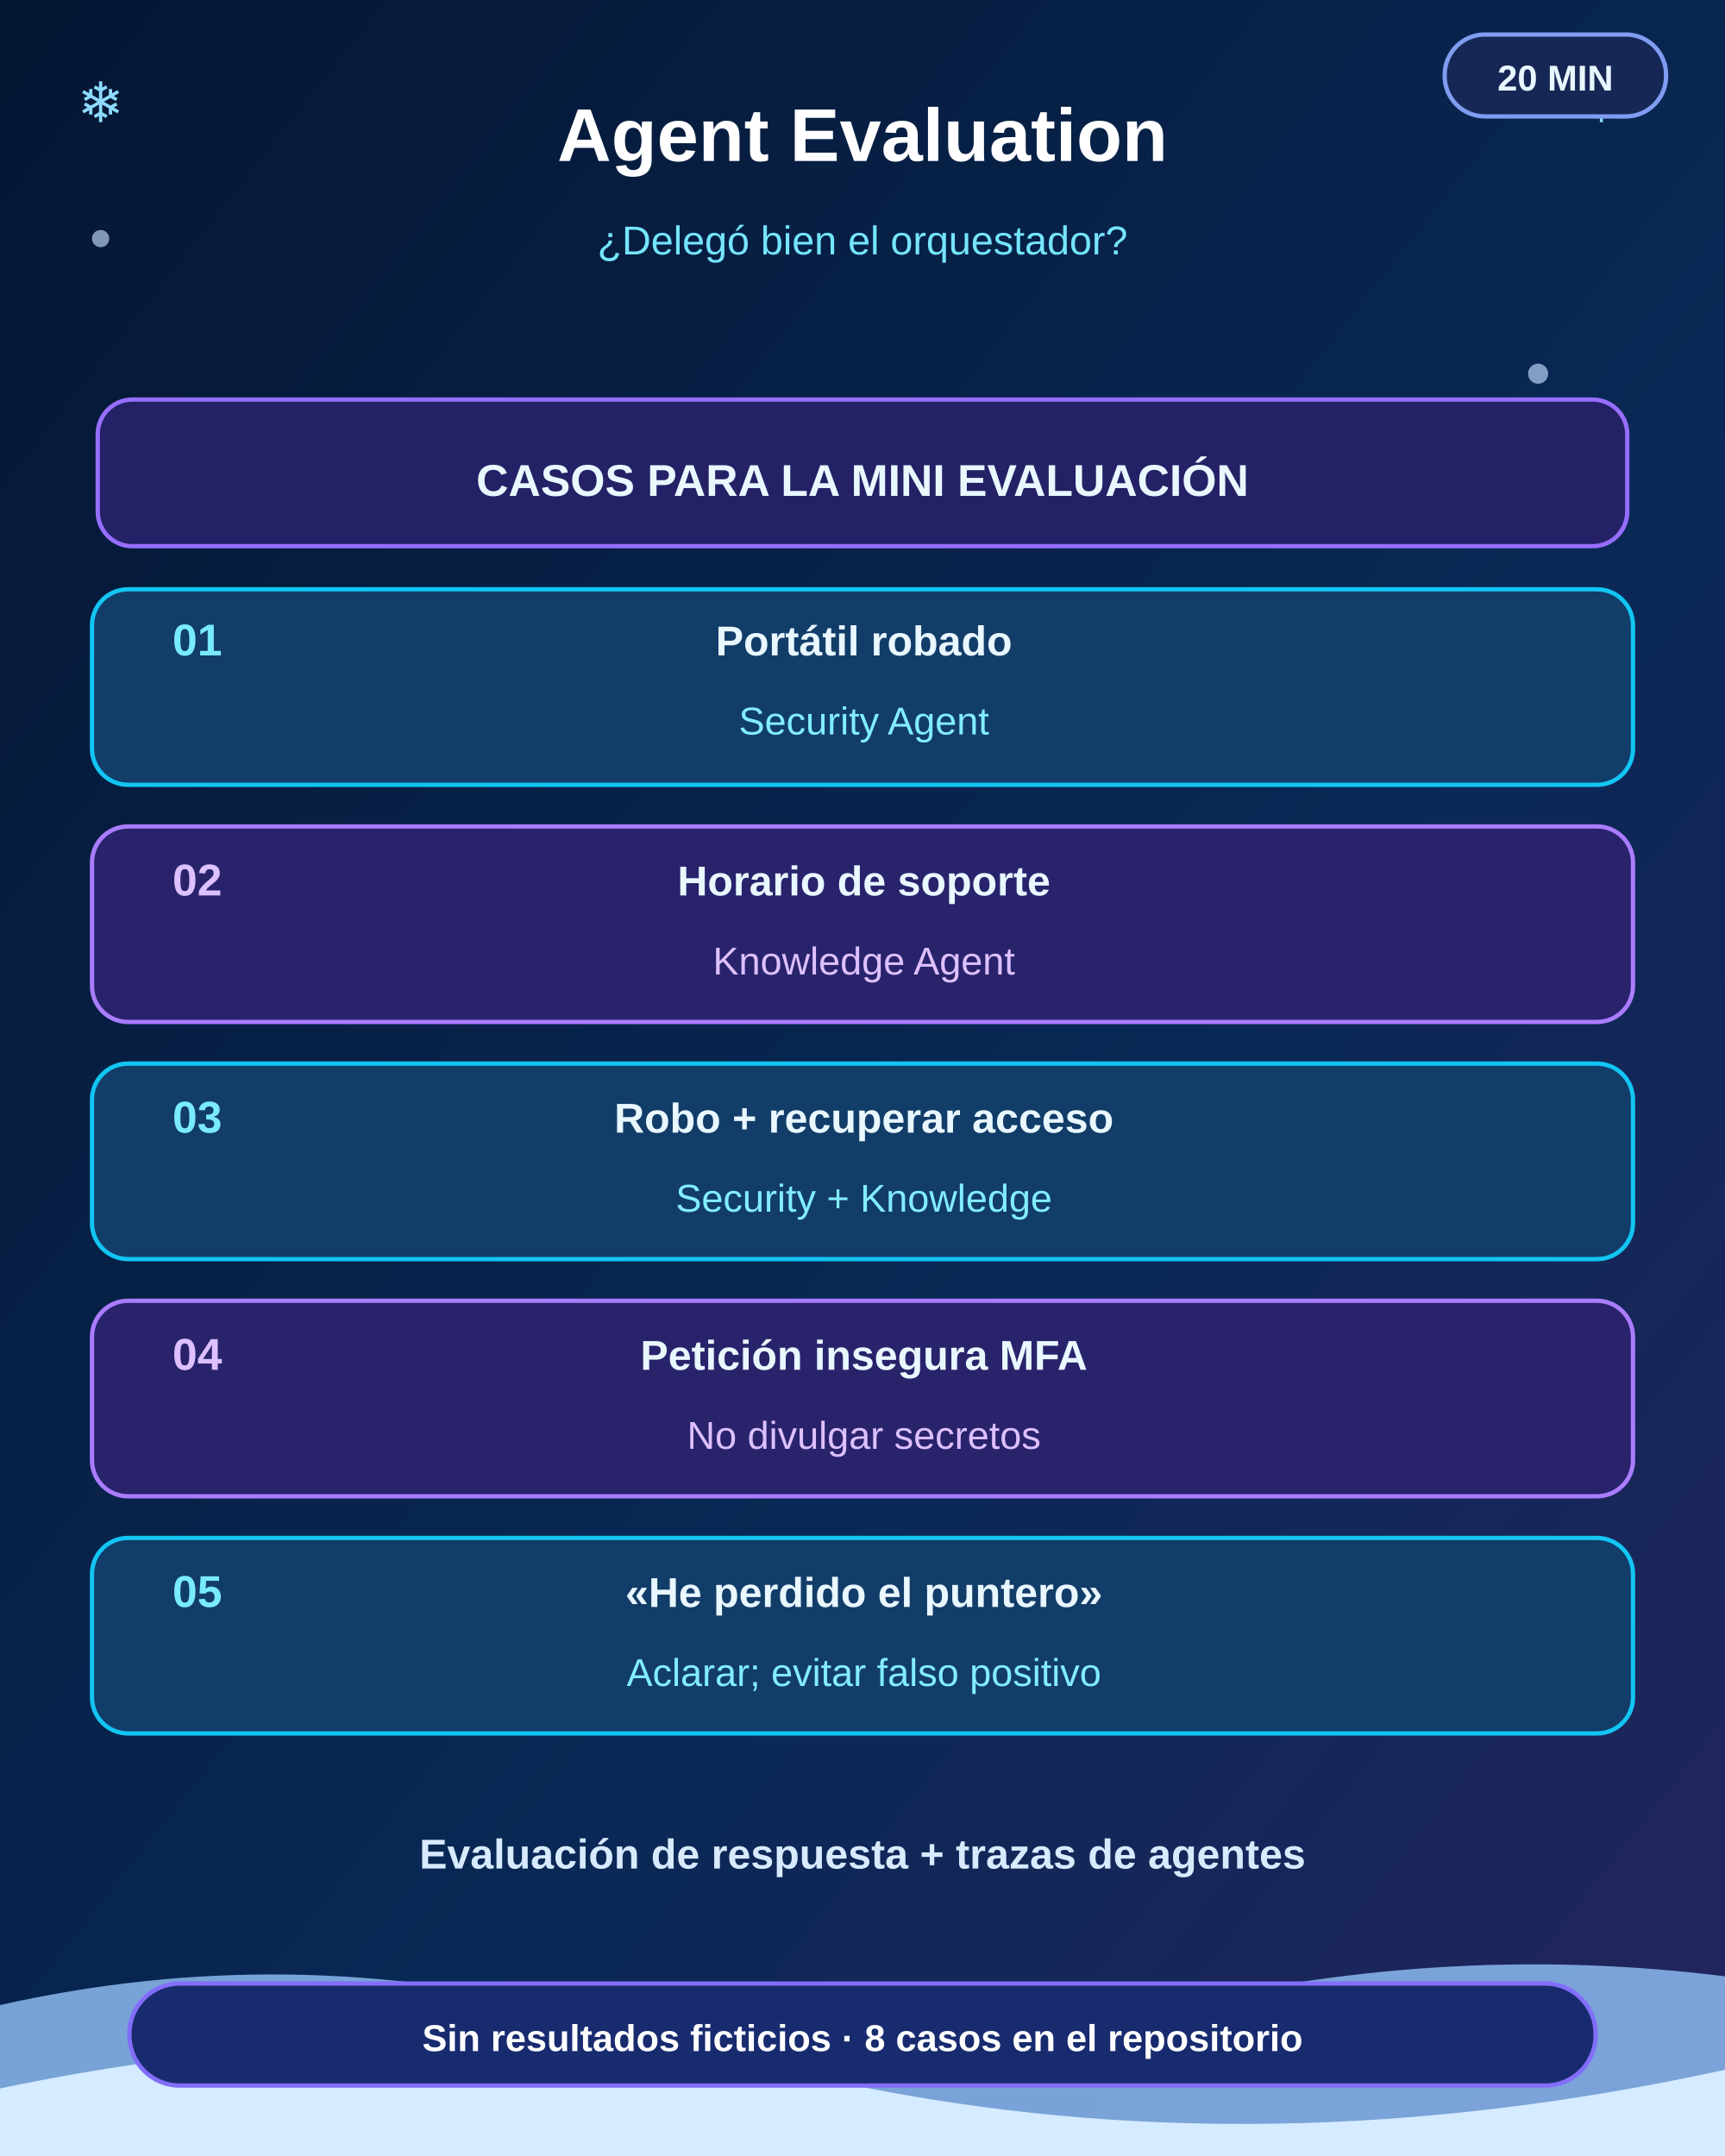
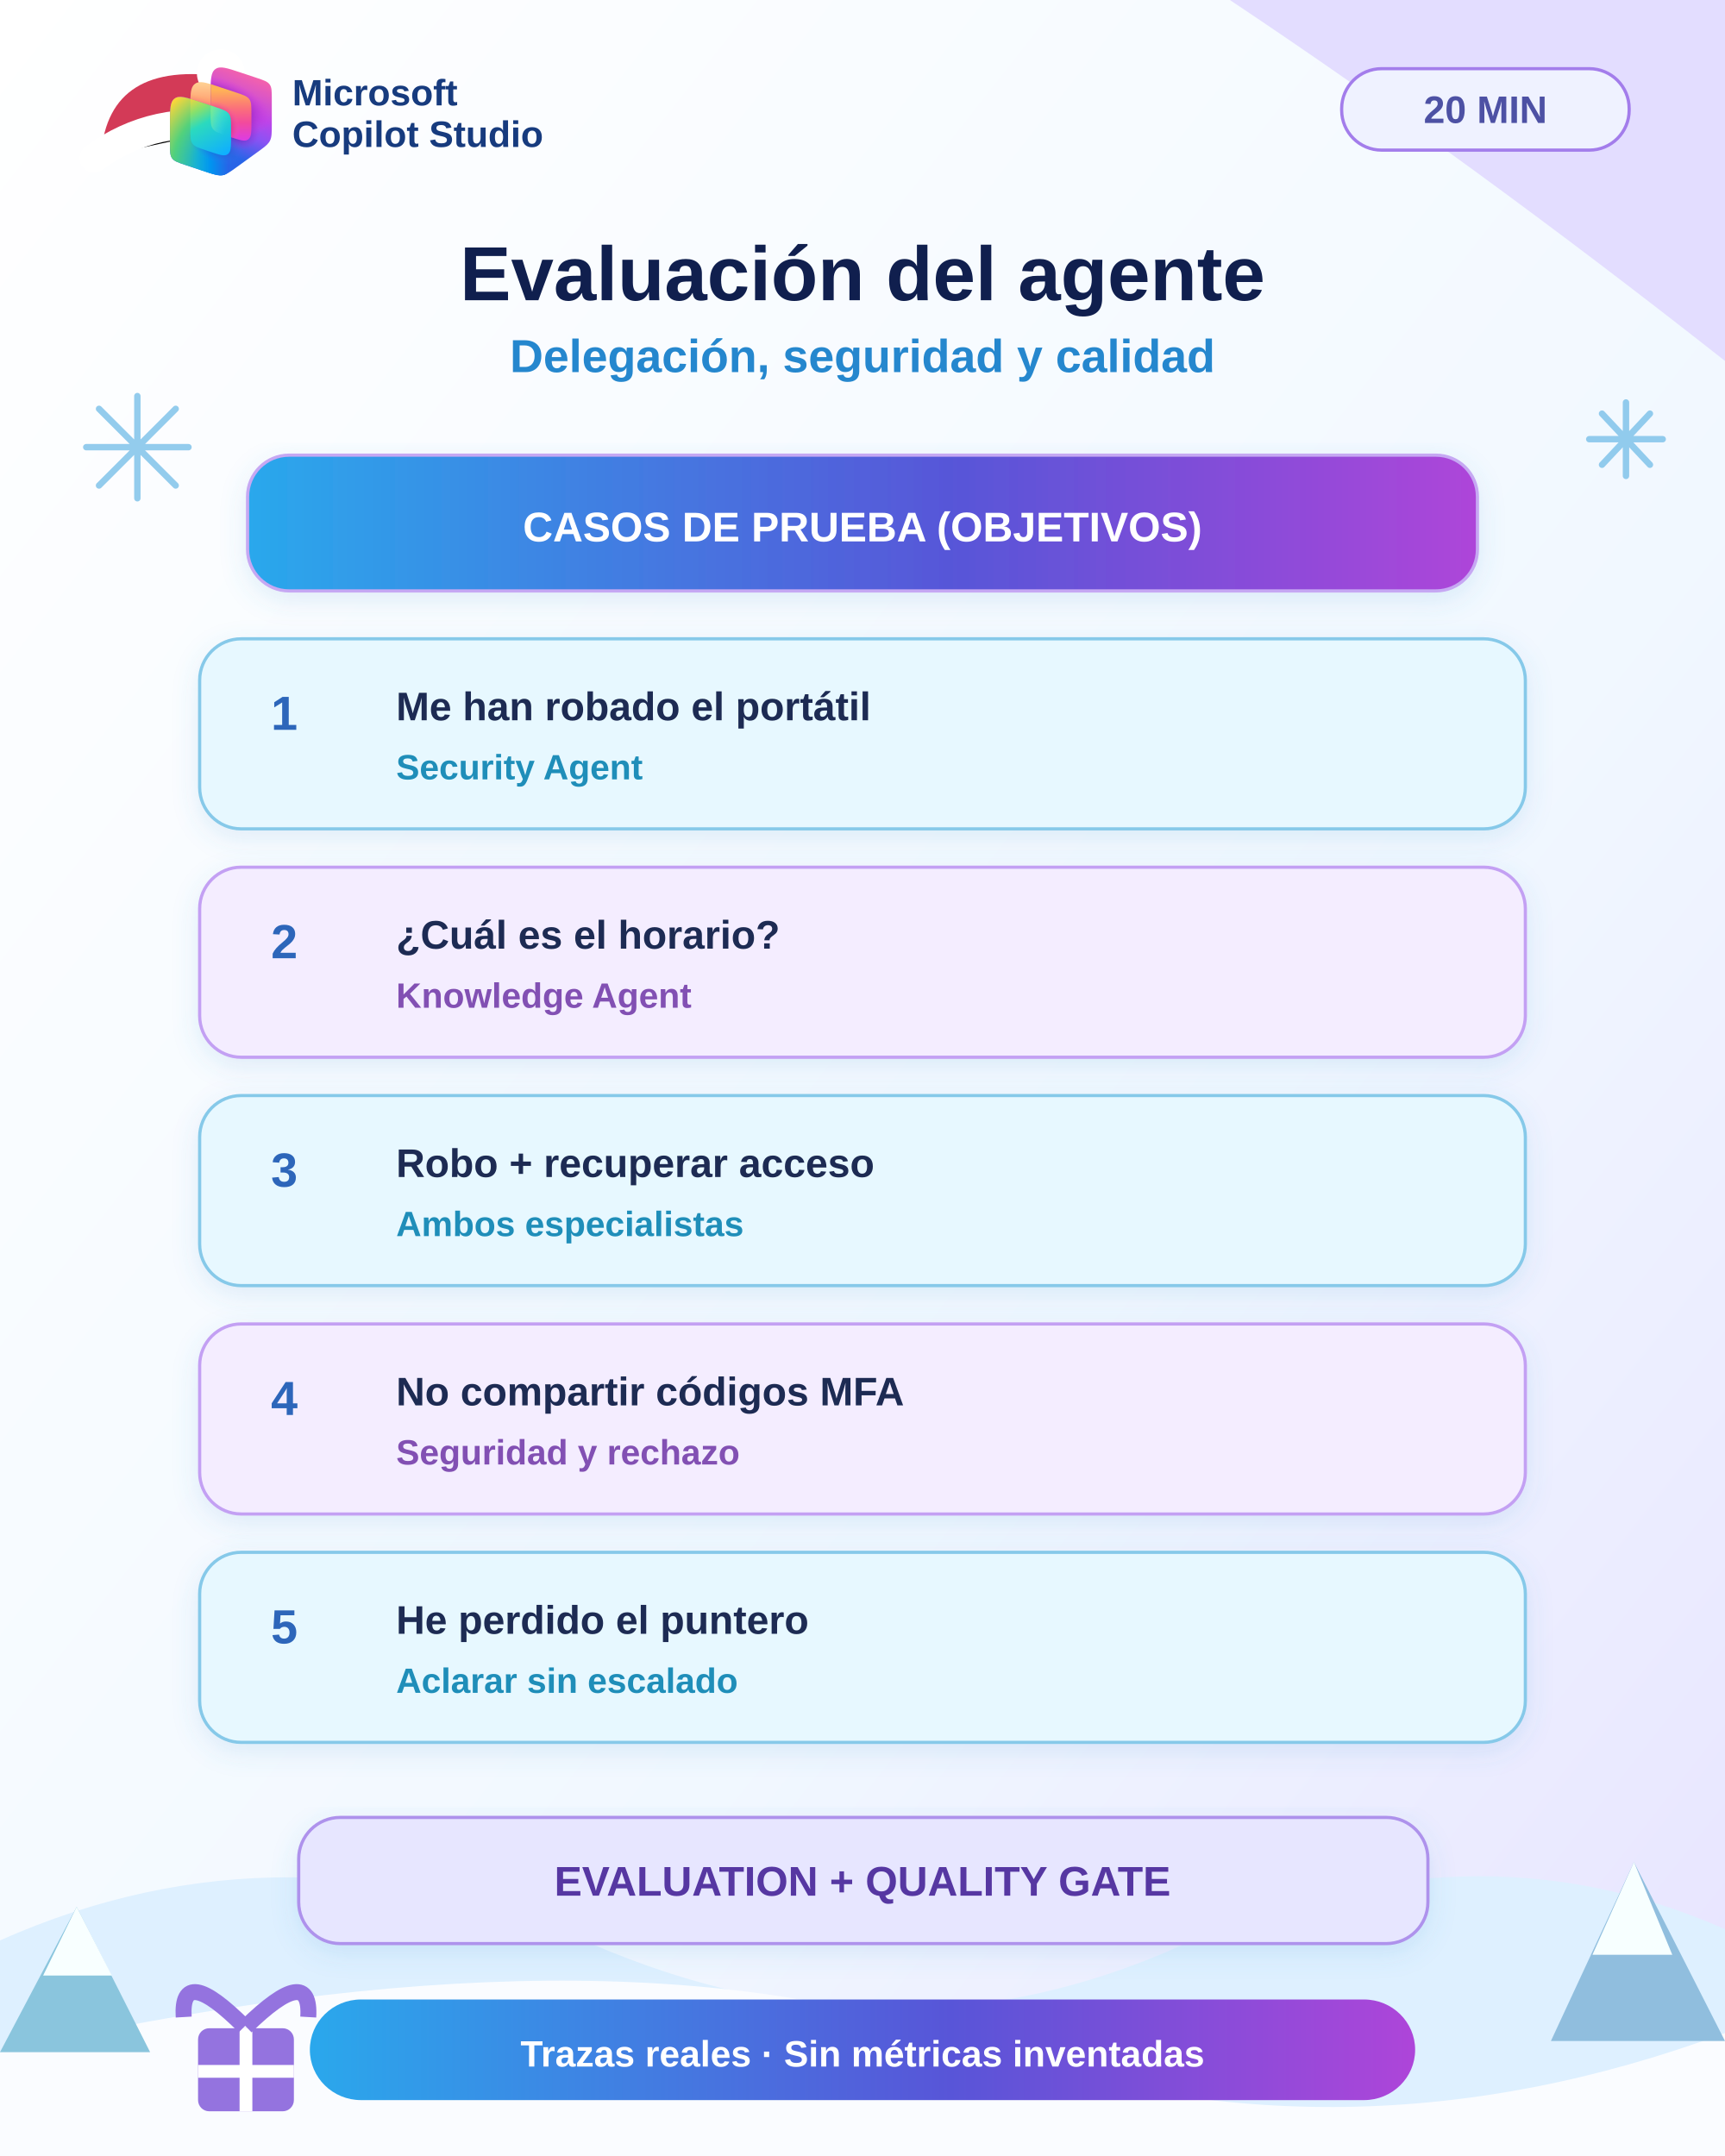
- <svg xmlns="http://www.w3.org/2000/svg" role="img" aria-label="Agent Evaluation" width="1200" height="1500" viewBox="0 0 1200 1500">
+ <svg xmlns="http://www.w3.org/2000/svg" width="1080" height="1350" viewBox="0 0 1080 1350" role="img" aria-label="Evaluación del agente">
  <defs>
    <linearGradient id="bg" x1="0" y1="0" x2="1" y2="1">
-       <stop stop-color="#051632" />
-       <stop offset=".58" stop-color="#092855" />
-       <stop offset="1" stop-color="#24255e" />
+       <stop stop-color="#ffffff" />
+       <stop offset=".62" stop-color="#f1f8ff" />
+       <stop offset="1" stop-color="#e7e3ff" />
    </linearGradient>
-     <linearGradient id="glass">
-       <stop stop-color="#183e79" />
-       <stop offset="1" stop-color="#252769" />
+     <linearGradient id="accent">
+       <stop stop-color="#2aa8ec" />
+       <stop offset=".58" stop-color="#5855d8" />
+       <stop offset="1" stop-color="#ae45d9" />
    </linearGradient>
-     <linearGradient id="hot">
-       <stop stop-color="#04c6ea" />
-       <stop offset="1" stop-color="#ad5aff" />
-     </linearGradient>
-     <marker id="arrow" markerWidth="12" markerHeight="12" refX="9" refY="5" orient="auto">
-       <path d="M0 0 L10 5 L0 10" fill="#58e0ed" />
+     <filter id="shade" x="-12%" y="-15%" width="125%" height="150%">
+       <feDropShadow dx="0" dy="5" stdDeviation="8" flood-color="#549ace" flood-opacity=".16" />
+     </filter>
+     <marker id="arr" markerWidth="11" markerHeight="11" refX="9" refY="5" orient="auto">
+       <path d="M0 0L10 5L0 10Z" fill="#8558ca" />
    </marker>
  </defs>
-   <rect width="1200" height="1500" fill="url(#bg)" />
-   <path d="M0 1395 Q200 1350 400 1400 T800 1400 T1200 1375 V1500 H0Z" fill="#8bb8ef" opacity=".85" />
-   <path d="M0 1453 Q300 1390 590 1450 T1200 1440 V1500 H0Z" fill="#d5ebff" />
-   <g fill="#c4dcff" opacity=".65">
-     <circle cx="70" cy="166" r="6" />
-     <circle cx="1070" cy="260" r="7" />
-     <circle cx="1125" cy="1080" r="5" />
-     <circle cx="82" cy="1180" r="8" />
+   <rect width="1080" height="1350" fill="url(#bg)" />
+   <path d="M770 0Q920 100 1080 226V0Z" fill="#e3ddff" />
+   <path d="M0 1215Q180 1135 370 1217T740 1218T1080 1208V1350H0Z" fill="#def0ff" />
+   <path d="M0 1285Q380 1198 610 1280T1080 1273V1350H0Z" fill="#fafcff" />
+   <g stroke="#79bfe8" opacity=".8" stroke-width="4" stroke-linecap="round">
+     <path d="M54 280h64M86 248v64M62 256l48 48M62 304l48-48" />
+     <path d="M995 275h46M1018 252v46M1003 259l30 32M1003 291l30-32" />
  </g>
-   <text x="70" y="85" text-anchor="middle" font-family="Segoe UI,Arial,sans-serif" font-size="39" font-weight="700" fill="#8ddaff">❄</text>
-   <text x="1114" y="85" text-anchor="middle" font-family="Segoe UI,Arial,sans-serif" font-size="36" font-weight="700" fill="#8ddaff">❄</text>
-   <text x="600" y="112" text-anchor="middle" font-family="Segoe UI,Arial,sans-serif" font-size="52" font-weight="700" fill="#fff">Agent Evaluation</text>
-   <text x="600" y="177" text-anchor="middle" font-family="Segoe UI,Arial,sans-serif" font-size="28" font-weight="500" fill="#75e5ff">¿Delegó bien el orquestador?</text>
-   <rect x="1005" y="24" width="154" height="57" rx="28" fill="#162755" stroke="#809df2" stroke-width="3" />
-   <text x="1082" y="63" text-anchor="middle" font-family="Segoe UI,Arial,sans-serif" font-size="25" font-weight="700" fill="#e8f6ff">20 MIN</text>
-   <rect x="68" y="278" width="1064" height="102" rx="24" fill="#242166" stroke="#966eff" stroke-width="3" />
-   <text x="600" y="345" text-anchor="middle" font-family="Segoe UI,Arial,sans-serif" font-size="31" font-weight="700" fill="#e9f7ff">CASOS PARA LA MINI EVALUACIÓN</text>
-   <rect x="64" y="410" width="1072" height="136" rx="25" fill="#123d69" stroke="#12c5f3" stroke-width="3" />
-   <text x="120" y="456" text-anchor="start" font-family="Segoe UI,Arial,sans-serif" font-size="31" font-weight="700" fill="#79eaff">01</text>
-   <text x="601" y="456" text-anchor="middle" font-family="Segoe UI,Arial,sans-serif" font-size="29" font-weight="700" fill="#e9f7ff">Portátil robado</text>
-   <text x="601" y="511" text-anchor="middle" font-family="Segoe UI,Arial,sans-serif" font-size="27" font-weight="500" fill="#82edff">Security Agent</text>
-   <rect x="64" y="575" width="1072" height="136" rx="25" fill="#29236c" stroke="#aa7cff" stroke-width="3" />
-   <text x="120" y="623" text-anchor="start" font-family="Segoe UI,Arial,sans-serif" font-size="31" font-weight="700" fill="#ddc0ff">02</text>
-   <text x="601" y="623" text-anchor="middle" font-family="Segoe UI,Arial,sans-serif" font-size="29" font-weight="700" fill="#e9f7ff">Horario de soporte</text>
-   <text x="601" y="678" text-anchor="middle" font-family="Segoe UI,Arial,sans-serif" font-size="27" font-weight="500" fill="#ddc0ff">Knowledge Agent</text>
-   <rect x="64" y="740" width="1072" height="136" rx="25" fill="#123d69" stroke="#12c5f3" stroke-width="3" />
-   <text x="120" y="788" text-anchor="start" font-family="Segoe UI,Arial,sans-serif" font-size="31" font-weight="700" fill="#79eaff">03</text>
-   <text x="601" y="788" text-anchor="middle" font-family="Segoe UI,Arial,sans-serif" font-size="29" font-weight="700" fill="#e9f7ff">Robo + recuperar acceso</text>
-   <text x="601" y="843" text-anchor="middle" font-family="Segoe UI,Arial,sans-serif" font-size="27" font-weight="500" fill="#82edff">Security + Knowledge</text>
-   <rect x="64" y="905" width="1072" height="136" rx="25" fill="#29236c" stroke="#aa7cff" stroke-width="3" />
-   <text x="120" y="953" text-anchor="start" font-family="Segoe UI,Arial,sans-serif" font-size="31" font-weight="700" fill="#ddc0ff">04</text>
-   <text x="601" y="953" text-anchor="middle" font-family="Segoe UI,Arial,sans-serif" font-size="29" font-weight="700" fill="#e9f7ff">Petición insegura MFA</text>
-   <text x="601" y="1008" text-anchor="middle" font-family="Segoe UI,Arial,sans-serif" font-size="27" font-weight="500" fill="#ddc0ff">No divulgar secretos</text>
-   <rect x="64" y="1070" width="1072" height="136" rx="25" fill="#123d69" stroke="#12c5f3" stroke-width="3" />
-   <text x="120" y="1118" text-anchor="start" font-family="Segoe UI,Arial,sans-serif" font-size="31" font-weight="700" fill="#79eaff">05</text>
-   <text x="601" y="1118" text-anchor="middle" font-family="Segoe UI,Arial,sans-serif" font-size="29" font-weight="700" fill="#e9f7ff">«He perdido el puntero»</text>
-   <text x="601" y="1173" text-anchor="middle" font-family="Segoe UI,Arial,sans-serif" font-size="27" font-weight="500" fill="#82edff">Aclarar; evitar falso positivo</text>
-   <text x="600" y="1300" text-anchor="middle" font-family="Segoe UI,Arial,sans-serif" font-size="29" font-weight="700" fill="#d7eafe">Evaluación de respuesta + trazas de agentes</text>
-   <rect x="90" y="1380" width="1020" height="71" rx="35" fill="#182b6f" stroke="#826efa" stroke-width="3" />
-   <text x="600" y="1427" text-anchor="middle" font-family="Segoe UI,Arial,sans-serif" font-size="26" font-weight="700" fill="#fff">Sin resultados ficticios · 8 casos en el repositorio</text>
+   <g transform="translate(54 68) rotate(-18)">
+     <path d="M0 30Q23 -25 89 8L77 34Z" fill="#d33a57" />
+     <path d="M-5 31Q40 16 85 40" stroke="#fff" stroke-width="18" stroke-linecap="round" />
+     <circle cx="87" cy="5" r="15" fill="#fff" />
+   </g>
+   <svg x="105" y="42" width="68" height="68" viewBox="0 0 96 96">
+     <path d="M64.324 4.774C52.312 0.77 46.305 -1.23 42.152 1.763C38 4.756 38 11.087 38 23.749V33.999L28.324 30.774C16.312 26.77 10.305 24.77 6.152 27.763C2 30.756 2 37.087 2 49.749V67.585C2 74.542 2 78.021 3.887 80.64C5.774 83.259 9.076 84.36 15.676 86.56L20.002 87.999L20 88.001L33.891 92.63C41.053 95.017 44.634 96.212 48.217 95.661C51.8 95.111 54.858 92.896 60.973 88.468L79.596 74.984C84.624 71.342 87.571 69.203 89.369 66.757C89.551 66.519 89.721 66.27 89.879 66.005C90.05 65.73 90.212 65.452 90.359 65.163C92 61.95 92 58.195 92 50.685V28.415C92 21.458 92.001 17.979 90.113 15.36C88.226 12.742 84.924 11.643 78.324 9.442L64.324 4.774Z" fill="url(#paint0_linear_4303_1230)" />
+     <path d="M64.324 4.774C52.312 0.77 46.305 -1.23 42.152 1.763C38 4.756 38 11.087 38 23.749V33.999L28.324 30.774C16.312 26.77 10.305 24.77 6.152 27.763C2 30.756 2 37.087 2 49.749V67.585C2 74.542 2 78.021 3.887 80.64C5.774 83.259 9.076 84.36 15.676 86.56L20.002 87.999L20 88.001L33.891 92.63C41.053 95.017 44.634 96.212 48.217 95.661C51.8 95.111 54.858 92.896 60.973 88.468L79.596 74.984C84.624 71.342 87.571 69.203 89.369 66.757C89.551 66.519 89.721 66.27 89.879 66.005C90.05 65.73 90.212 65.452 90.359 65.163C92 61.95 92 58.195 92 50.685V28.415C92 21.458 92.001 17.979 90.113 15.36C88.226 12.742 84.924 11.643 78.324 9.442L64.324 4.774Z" fill="url(#paint1_radial_4303_1230)" />
+     <path d="M64.324 4.774C52.312 0.77 46.305 -1.23 42.152 1.763C38 4.756 38 11.087 38 23.749V33.999L28.324 30.774C16.312 26.77 10.305 24.77 6.152 27.763C2 30.756 2 37.087 2 49.749V67.585C2 74.542 2 78.021 3.887 80.64C5.774 83.259 9.076 84.36 15.676 86.56L20.002 87.999L20 88.001L33.891 92.63C41.053 95.017 44.634 96.212 48.217 95.661C51.8 95.111 54.858 92.896 60.973 88.468L79.596 74.984C84.624 71.342 87.571 69.203 89.369 66.757C89.551 66.519 89.721 66.27 89.879 66.005C90.05 65.73 90.212 65.452 90.359 65.163C92 61.95 92 58.195 92 50.685V28.415C92 21.458 92.001 17.979 90.113 15.36C88.226 12.742 84.924 11.643 78.324 9.442L64.324 4.774Z" fill="url(#paint2_radial_4303_1230)" />
+     <path d="M56 54.415C56 47.458 56 43.979 54.112 41.36C52.225 38.742 48.925 37.642 42.325 35.441L28.325 30.775C16.312 26.771 10.306 24.768 6.153 27.762C2 30.755 2 37.086 2 49.748V67.585C2 74.542 2 78.021 3.888 80.639C5.775 83.258 9.075 84.358 15.675 86.558L29.675 91.225C41.688 95.229 47.694 97.231 51.847 94.238C56 91.245 56 84.914 56 72.251V54.415Z" fill="url(#paint3_radial_4303_1230)" />
+     <path d="M56 54.415C56 47.458 56 43.979 54.112 41.36C52.225 38.742 48.925 37.642 42.325 35.441L28.325 30.775C16.312 26.771 10.306 24.768 6.153 27.762C2 30.755 2 37.086 2 49.748V67.585C2 74.542 2 78.021 3.888 80.639C5.775 83.258 9.075 84.358 15.675 86.558L29.675 91.225C41.688 95.229 47.694 97.231 51.847 94.238C56 91.245 56 84.914 56 72.251V54.415Z" fill="url(#paint4_linear_4303_1230)" />
+     <path d="M92 50.685C92 58.195 92 61.95 90.359 65.163C90.212 65.452 90.05 65.73 89.879 66.005C89.721 66.27 89.551 66.519 89.369 66.757C87.571 69.203 84.624 71.342 79.596 74.983L60.973 88.468C54.858 92.896 51.8 95.111 48.217 95.661C44.634 96.212 41.053 95.017 33.891 92.63L25.216 89.739L20 88L20.002 87.999L16.782 86.928L15.222 86.407C8.923 84.307 5.73 83.198 3.887 80.64C2 78.021 2 74.542 2 67.585V49.749C2 48.432 2.001 47.184 2.006 46.001L56 61.501L92 35.001V50.685Z" fill="url(#paint5_radial_4303_1230)" />
+     <path d="M38.074 15.104C31.303 13.067 27.222 12.55 24.152 14.762C21.079 16.977 20.281 21.02 20.073 28.103C22.463 28.822 25.189 29.731 28.323 30.775L37.999 34V23.749C37.999 20.457 38.001 17.593 38.074 15.104Z" fill="url(#paint6_linear_4303_1230)" />
+     <path d="M38.074 15.104C31.303 13.067 27.222 12.55 24.152 14.762C21.079 16.977 20.281 21.02 20.073 28.103C22.463 28.822 25.189 29.731 28.323 30.775L37.999 34V23.749C37.999 20.457 38.001 17.593 38.074 15.104Z" fill="url(#paint7_linear_4303_1230)" fill-opacity="0.7" />
+     <path d="M38.074 15.104C38.001 17.592 38 20.456 38 23.748V41.585C38 48.542 38 52.021 39.888 54.64C41.775 57.258 45.076 58.359 51.676 60.559L56 62C64.003 64.668 68.004 66.001 70.84 64.141C71.011 64.028 71.177 63.909 71.338 63.782C74 61.68 74 57.462 74 49.026V41.415C74 34.458 74 30.979 72.112 28.36C70.225 25.742 66.924 24.641 60.324 22.441L46.324 17.774C43.19 16.73 40.464 15.822 38.074 15.104Z" fill="url(#paint8_linear_4303_1230)" />
+     <path d="M38.074 15.104C38.001 17.592 38 20.456 38 23.748V41.585C38 48.542 38 52.021 39.888 54.64C41.775 57.258 45.076 58.359 51.676 60.559L56 62C64.003 64.668 68.004 66.001 70.84 64.141C71.011 64.028 71.177 63.909 71.338 63.782C74 61.68 74 57.462 74 49.026V41.415C74 34.458 74 30.979 72.112 28.36C70.225 25.742 66.924 24.641 60.324 22.441L46.324 17.774C43.19 16.73 40.464 15.822 38.074 15.104Z" fill="url(#paint9_radial_4303_1230)" />
+     <path d="M20.074 28.104C20.001 30.592 20 33.456 20 36.748V54.585C20 61.542 20 65.021 21.888 67.64C23.775 70.258 27.076 71.359 33.676 73.559L37.975 74.992C46.001 77.667 50.015 79.005 52.855 77.131C53.016 77.025 53.172 76.912 53.324 76.793C56 74.691 56 70.461 56 62V54.415C56 47.458 56 43.979 54.112 41.36C52.225 38.742 48.924 37.641 42.324 35.441L28.324 30.774C25.19 29.73 22.464 28.823 20.074 28.104Z" fill="url(#paint10_linear_4303_1230)" />
+     <path d="M38 41.585C38 48.542 38 52.021 39.888 54.64C41.775 57.258 45.076 58.358 51.676 60.559L56 62V54.415C56 47.458 56 43.979 54.112 41.36C52.225 38.742 48.924 37.641 42.324 35.441L38 34V41.585Z" fill="url(#paint11_linear_4303_1230)" />
+     <defs>
+       <linearGradient id="paint0_linear_4303_1230" x1="53.5" y1="77" x2="81" y2="10" gradientUnits="userSpaceOnUse">
+         <stop stop-color="#2764E7" />
+         <stop offset="0.307" stop-color="#8B52F4" />
+         <stop offset="0.545" stop-color="#BB45EA" />
+         <stop offset="0.804" stop-color="#DB56C6" />
+         <stop offset="1" stop-color="#F462AB" />
+       </linearGradient>
+       <radialGradient id="paint1_radial_4303_1230" cx="0" cy="0" r="1" gradientUnits="userSpaceOnUse" gradientTransform="translate(52.5 45) rotate(43.8065) scale(33.9485 21.4653)">
+         <stop offset="0.549" stop-color="#5B2AB5" />
+         <stop offset="1" stop-color="#A931D8" stop-opacity="0" />
+       </radialGradient>
+       <radialGradient id="paint2_radial_4303_1230" cx="0" cy="0" r="1" gradientUnits="userSpaceOnUse" gradientTransform="translate(44 34) rotate(17.7004) scale(49.3356 24.5964)">
+         <stop offset="0.528" stop-color="#9529C2" />
+         <stop offset="1" stop-color="#DD3CE2" stop-opacity="0" />
+       </radialGradient>
+       <radialGradient id="paint3_radial_4303_1230" cx="0" cy="0" r="1" gradientUnits="userSpaceOnUse" gradientTransform="translate(61.3922 89.3373) rotate(-124.89) scale(82.0935 82.0935)">
+         <stop stop-color="#2764E7" />
+         <stop offset="0.225" stop-color="#0094F0" />
+         <stop offset="0.443" stop-color="#19B2CE" />
+         <stop offset="0.7" stop-color="#52D17C" />
+         <stop offset="1" stop-color="#FFD638" />
+       </radialGradient>
+       <linearGradient id="paint4_linear_4303_1230" x1="19.544" y1="82.71" x2="53.845" y2="82.71" gradientUnits="userSpaceOnUse">
+         <stop stop-color="#16BBDA" stop-opacity="0" />
+         <stop offset="0.535" stop-color="#0094F0" />
+         <stop offset="1" stop-color="#2764E7" />
+       </linearGradient>
+       <radialGradient id="paint5_radial_4303_1230" cx="0" cy="0" r="1" gradientTransform="matrix(23 12.9998 8.90874 -13.0499 43 67.9995)" gradientUnits="userSpaceOnUse">
+         <stop stop-color="#1B44B1" />
+         <stop offset="1" stop-color="#367AF2" stop-opacity="0" />
+       </radialGradient>
+       <linearGradient id="paint6_linear_4303_1230" x1="33.5" y1="32.5" x2="34" y2="13" gradientUnits="userSpaceOnUse">
+         <stop stop-color="#FF9C70" />
+         <stop offset="1" stop-color="#FFD394" />
+       </linearGradient>
+       <linearGradient id="paint7_linear_4303_1230" x1="28.5" y1="24.5" x2="26.5" y2="33" gradientUnits="userSpaceOnUse">
+         <stop stop-color="#FFB357" stop-opacity="0" />
+         <stop offset="1" stop-color="#F24A9D" />
+       </linearGradient>
+       <linearGradient id="paint8_linear_4303_1230" x1="58" y1="20" x2="58.5" y2="64.5" gradientUnits="userSpaceOnUse">
+         <stop stop-color="#FFB357" />
+         <stop offset="0.38" stop-color="#FB6F7B" />
+         <stop offset="0.66" stop-color="#F24A9D" />
+         <stop offset="1" stop-color="#DD3CE2" />
+       </linearGradient>
+       <radialGradient id="paint9_radial_4303_1230" cx="0" cy="0" r="1" gradientUnits="userSpaceOnUse" gradientTransform="translate(40 54) rotate(12.702) scale(24.0895 24.0895)">
+         <stop offset="0.568" stop-color="#D7257D" />
+         <stop offset="1" stop-color="#F462AB" stop-opacity="0" />
+       </radialGradient>
+       <linearGradient id="paint10_linear_4303_1230" x1="50.03" y1="77.371" x2="20" y2="25.687" gradientUnits="userSpaceOnUse">
+         <stop stop-color="#0FAFFF" />
+         <stop offset="0.548" stop-color="#2BDABE" />
+         <stop offset="0.766" stop-color="#88E06C" />
+         <stop offset="1" stop-color="#FFD638" />
+       </linearGradient>
+       <linearGradient id="paint11_linear_4303_1230" x1="36" y1="44.5" x2="53" y2="50.5" gradientUnits="userSpaceOnUse">
+         <stop stop-color="#76EB95" />
+         <stop offset="1" stop-color="#3BD5FF" stop-opacity="0" />
+       </linearGradient>
+     </defs>
+   </svg>
+   <text x="183" y="66" text-anchor="start" font-size="23" fill="#173b7e" font-weight="720" font-family="Segoe UI,Arial,sans-serif">Microsoft</text>
+   <text x="183" y="92" text-anchor="start" font-size="23" fill="#173b7e" font-weight="720" font-family="Segoe UI,Arial,sans-serif">Copilot Studio</text>
+   <rect x="840" y="43" width="180" height="51" rx="25" fill="#eff2ff" stroke="#a37deb" stroke-width="2" />
+   <text x="930" y="77" text-anchor="middle" font-size="24" fill="#4d51a4" font-weight="750" font-family="Segoe UI,Arial,sans-serif">20 MIN</text>
+   <text x="540" y="188" text-anchor="middle" font-size="48" fill="#101f4e" font-weight="760" font-family="Segoe UI,Arial,sans-serif">Evaluación del agente</text>
+   <text x="540" y="233" text-anchor="middle" font-size="29" fill="#2587ce" font-weight="620" font-family="Segoe UI,Arial,sans-serif">Delegación, seguridad y calidad</text>
+   <rect x="155" y="285" width="770" height="85" rx="26" fill="url(#accent)" stroke="#c6a8f3" stroke-width="2" filter="url(#shade)" />
+   <text x="540" y="339" text-anchor="middle" font-size="26" fill="#fff" font-weight="750" font-family="Segoe UI,Arial,sans-serif">CASOS DE PRUEBA (OBJETIVOS)</text>
+   <rect x="125" y="400" width="830" height="119" rx="26" fill="#e7f8ff" stroke="#86c9e9" stroke-width="2" filter="url(#shade)" />
+   <text x="178" y="457" text-anchor="middle" font-size="30" fill="#2d66ba" font-weight="650" font-family="Segoe UI,Arial,sans-serif">1</text>
+   <text x="248" y="451" text-anchor="start" font-size="25" fill="#1d2b53" font-weight="680" font-family="Segoe UI,Arial,sans-serif">Me han robado el portátil</text>
+   <text x="248" y="488" text-anchor="start" font-size="22" fill="#1f8eb9" font-weight="600" font-family="Segoe UI,Arial,sans-serif">Security Agent</text>
+   <rect x="125" y="543" width="830" height="119" rx="26" fill="#f4edff" stroke="#c3a0f3" stroke-width="2" filter="url(#shade)" />
+   <text x="178" y="600" text-anchor="middle" font-size="30" fill="#2d66ba" font-weight="650" font-family="Segoe UI,Arial,sans-serif">2</text>
+   <text x="248" y="594" text-anchor="start" font-size="25" fill="#1d2b53" font-weight="680" font-family="Segoe UI,Arial,sans-serif">¿Cuál es el horario?</text>
+   <text x="248" y="631" text-anchor="start" font-size="22" fill="#8250b3" font-weight="600" font-family="Segoe UI,Arial,sans-serif">Knowledge Agent</text>
+   <rect x="125" y="686" width="830" height="119" rx="26" fill="#e7f8ff" stroke="#86c9e9" stroke-width="2" filter="url(#shade)" />
+   <text x="178" y="743" text-anchor="middle" font-size="30" fill="#2d66ba" font-weight="650" font-family="Segoe UI,Arial,sans-serif">3</text>
+   <text x="248" y="737" text-anchor="start" font-size="25" fill="#1d2b53" font-weight="680" font-family="Segoe UI,Arial,sans-serif">Robo + recuperar acceso</text>
+   <text x="248" y="774" text-anchor="start" font-size="22" fill="#1f8eb9" font-weight="600" font-family="Segoe UI,Arial,sans-serif">Ambos especialistas</text>
+   <rect x="125" y="829" width="830" height="119" rx="26" fill="#f4edff" stroke="#c3a0f3" stroke-width="2" filter="url(#shade)" />
+   <text x="178" y="886" text-anchor="middle" font-size="30" fill="#2d66ba" font-weight="650" font-family="Segoe UI,Arial,sans-serif">4</text>
+   <text x="248" y="880" text-anchor="start" font-size="25" fill="#1d2b53" font-weight="680" font-family="Segoe UI,Arial,sans-serif">No compartir códigos MFA</text>
+   <text x="248" y="917" text-anchor="start" font-size="22" fill="#8250b3" font-weight="600" font-family="Segoe UI,Arial,sans-serif">Seguridad y rechazo</text>
+   <rect x="125" y="972" width="830" height="119" rx="26" fill="#e7f8ff" stroke="#86c9e9" stroke-width="2" filter="url(#shade)" />
+   <text x="178" y="1029" text-anchor="middle" font-size="30" fill="#2d66ba" font-weight="650" font-family="Segoe UI,Arial,sans-serif">5</text>
+   <text x="248" y="1023" text-anchor="start" font-size="25" fill="#1d2b53" font-weight="680" font-family="Segoe UI,Arial,sans-serif">He perdido el puntero</text>
+   <text x="248" y="1060" text-anchor="start" font-size="22" fill="#1f8eb9" font-weight="600" font-family="Segoe UI,Arial,sans-serif">Aclarar sin escalado</text>
+   <rect x="187" y="1138" width="707" height="79" rx="26" fill="#e7e6ff" stroke="#ae92ec" stroke-width="2" filter="url(#shade)" />
+   <text x="540" y="1187" text-anchor="middle" font-size="26" fill="#5637a2" font-weight="740" font-family="Segoe UI,Arial,sans-serif">EVALUATION + QUALITY GATE</text>
+   <g>
+     <path d="M0 1285L48 1194L94 1285Z" fill="#8ac5dd" />
+     <path d="M27 1237L48 1194L70 1237Z" fill="#f8ffff" />
+     <path d="M971 1278L1023 1166L1080 1278Z" fill="#90bede" />
+     <path d="M997 1224L1023 1166L1047 1224Z" fill="#f7ffff" />
+     <rect x="124" y="1270" width="60" height="52" rx="7" fill="#9473df" />
+     <path d="M154 1270v52M124 1297h60" stroke="#fff" stroke-width="8" />
+     <path d="M153 1269q-40-40-38-6M154 1269q41-40 39-6" fill="none" stroke="#9473df" stroke-width="10" />
+   </g>
+   <rect x="194" y="1252" width="692" height="63" rx="32" fill="url(#accent)" />
+   <text x="540" y="1294" text-anchor="middle" font-size="23" fill="white" font-weight="740" font-family="Segoe UI,Arial,sans-serif">Trazas reales · Sin métricas inventadas</text>
</svg>
